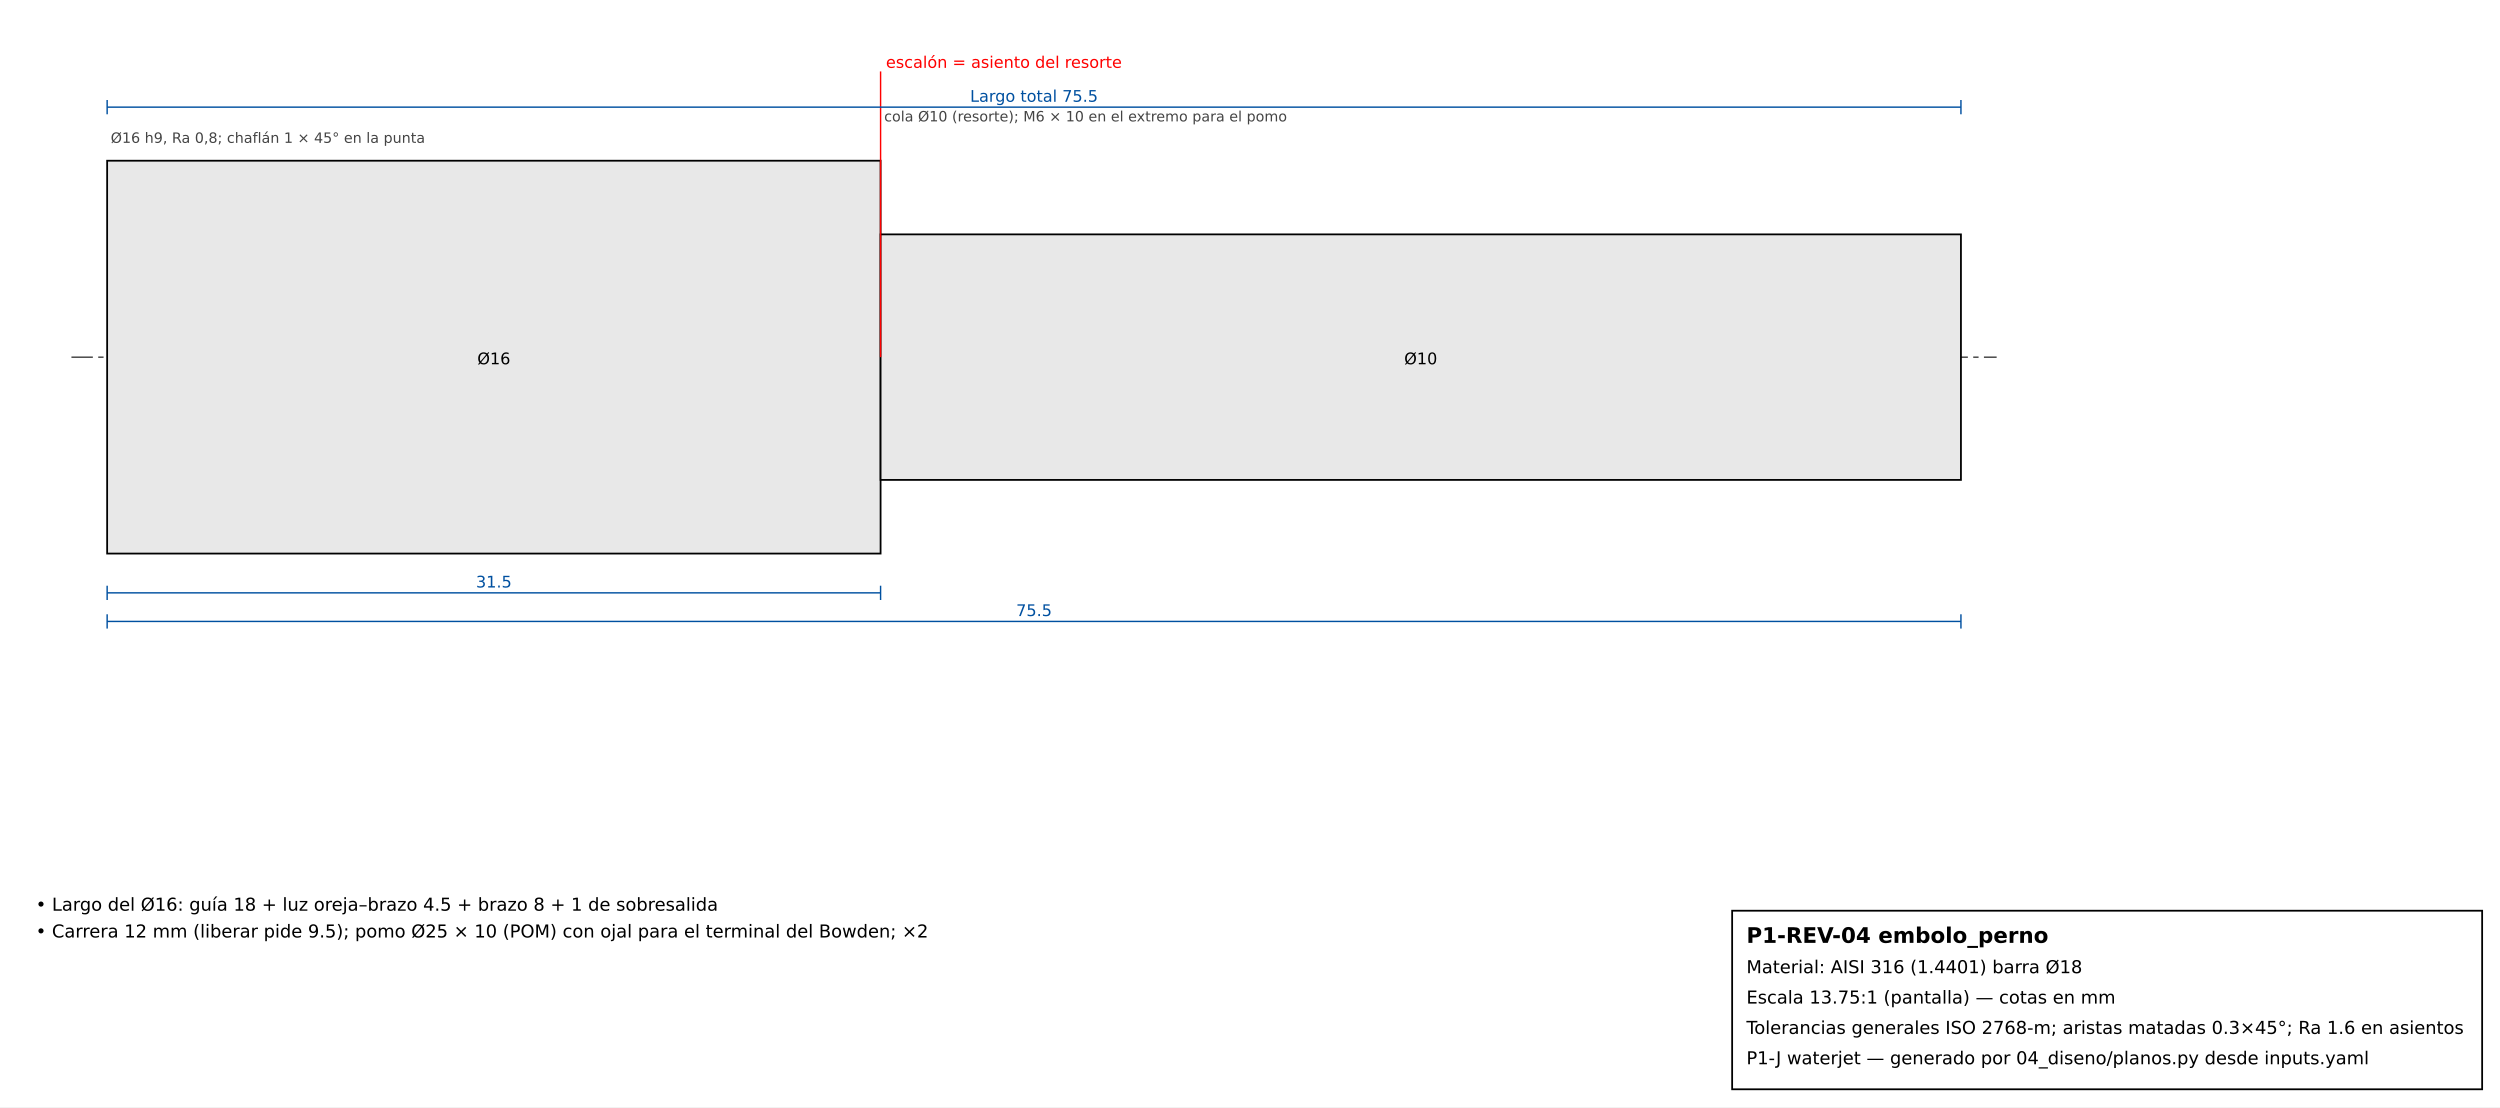
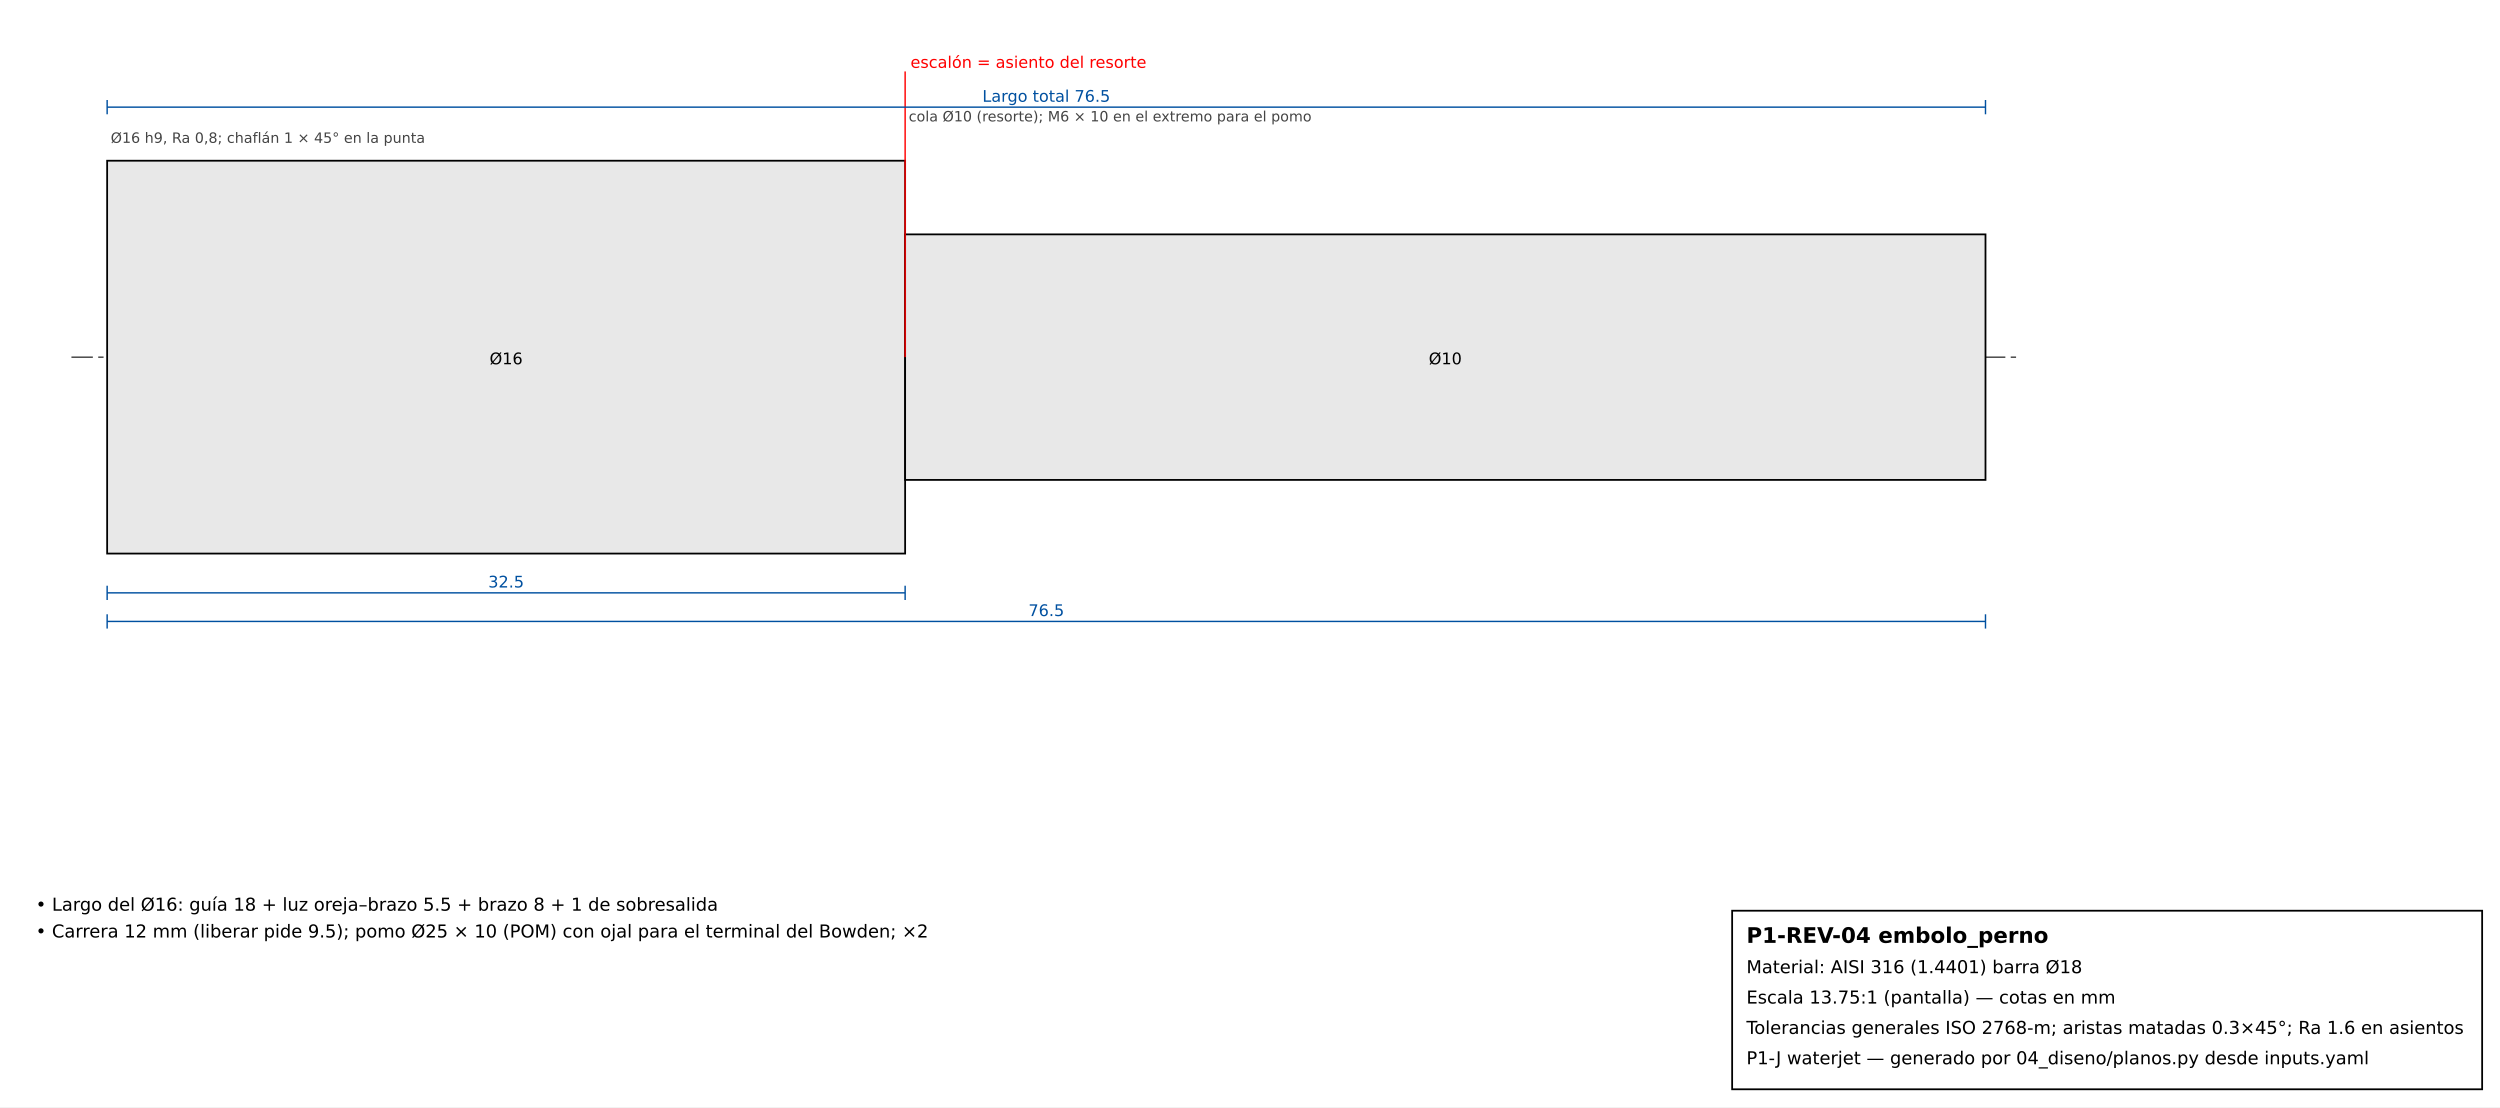
<svg xmlns="http://www.w3.org/2000/svg" baseProfile="full" height="620" version="1.1" width="1400">
  <defs />
  <rect fill="white" height="620" width="1400" x="0" y="0" />
-   <line stroke="black" stroke-dasharray="12,3,3,3" stroke-width="0.6" x1="40" x2="1118.125" y1="200" y2="200" />
-   <rect fill="#e8e8e8" height="220.0" stroke="black" stroke-width="1" width="433.125" x="60" y="90.0" />
-   <text font-family="DejaVu Sans" font-size="9" text-anchor="middle" x="276.562" y="204">Ø16</text>
-   <line stroke="#0050a0" stroke-width="0.8" x1="60" x2="493.125" y1="332.0" y2="332.0" />
+   <line stroke="black" stroke-dasharray="12,3,3,3" stroke-width="0.6" x1="40" x2="1131.875" y1="200" y2="200" />
+   <rect fill="#e8e8e8" height="220.0" stroke="black" stroke-width="1" width="446.875" x="60" y="90.0" />
+   <text font-family="DejaVu Sans" font-size="9" text-anchor="middle" x="283.438" y="204">Ø16</text>
+   <line stroke="#0050a0" stroke-width="0.8" x1="60" x2="506.875" y1="332.0" y2="332.0" />
  <line stroke="#0050a0" stroke-width="0.8" x1="60" x2="60" y1="328.0" y2="336.0" />
-   <line stroke="#0050a0" stroke-width="0.8" x1="493.125" x2="493.125" y1="328.0" y2="336.0" />
-   <text fill="#0050a0" font-family="DejaVu Sans" font-size="9" text-anchor="middle" x="276.562" y="329.0">31.5</text>
+   <line stroke="#0050a0" stroke-width="0.8" x1="506.875" x2="506.875" y1="328.0" y2="336.0" />
+   <text fill="#0050a0" font-family="DejaVu Sans" font-size="9" text-anchor="middle" x="283.438" y="329.0">32.5</text>
  <text fill="#444" font-family="DejaVu Sans" font-size="8" x="62" y="80.0">Ø16 h9, Ra 0,8; chaflán 1 × 45° en la punta</text>
-   <rect fill="#e8e8e8" height="137.5" stroke="black" stroke-width="1" width="605.0" x="493.125" y="131.25" />
-   <text font-family="DejaVu Sans" font-size="9" text-anchor="middle" x="795.625" y="204">Ø10</text>
-   <line stroke="#0050a0" stroke-width="0.8" x1="60" x2="1098.125" y1="348.0" y2="348.0" />
+   <rect fill="#e8e8e8" height="137.5" stroke="black" stroke-width="1" width="605.0" x="506.875" y="131.25" />
+   <text font-family="DejaVu Sans" font-size="9" text-anchor="middle" x="809.375" y="204">Ø10</text>
+   <line stroke="#0050a0" stroke-width="0.8" x1="60" x2="1111.875" y1="348.0" y2="348.0" />
  <line stroke="#0050a0" stroke-width="0.8" x1="60" x2="60" y1="344.0" y2="352.0" />
-   <line stroke="#0050a0" stroke-width="0.8" x1="1098.125" x2="1098.125" y1="344.0" y2="352.0" />
-   <text fill="#0050a0" font-family="DejaVu Sans" font-size="9" text-anchor="middle" x="579.062" y="345.0">75.5</text>
-   <text fill="#444" font-family="DejaVu Sans" font-size="8" x="495.125" y="68.0">cola Ø10 (resorte); M6 × 10 en el extremo para el pomo</text>
-   <line stroke="red" stroke-width="0.8" x1="493.125" x2="493.125" y1="40.0" y2="200" />
-   <text fill="red" font-family="DejaVu Sans" font-size="9" x="496.125" y="38.0">escalón = asiento del resorte</text>
-   <line stroke="#0050a0" stroke-width="0.8" x1="60" x2="1098.125" y1="60" y2="60" />
+   <line stroke="#0050a0" stroke-width="0.8" x1="1111.875" x2="1111.875" y1="344.0" y2="352.0" />
+   <text fill="#0050a0" font-family="DejaVu Sans" font-size="9" text-anchor="middle" x="585.938" y="345.0">76.5</text>
+   <text fill="#444" font-family="DejaVu Sans" font-size="8" x="508.875" y="68.0">cola Ø10 (resorte); M6 × 10 en el extremo para el pomo</text>
+   <line stroke="red" stroke-width="0.8" x1="506.875" x2="506.875" y1="40.0" y2="200" />
+   <text fill="red" font-family="DejaVu Sans" font-size="9" x="509.875" y="38.0">escalón = asiento del resorte</text>
+   <line stroke="#0050a0" stroke-width="0.8" x1="60" x2="1111.875" y1="60" y2="60" />
  <line stroke="#0050a0" stroke-width="0.8" x1="60" x2="60" y1="56" y2="64" />
-   <line stroke="#0050a0" stroke-width="0.8" x1="1098.125" x2="1098.125" y1="56" y2="64" />
-   <text fill="#0050a0" font-family="DejaVu Sans" font-size="9" text-anchor="middle" x="579.062" y="57">Largo total 75.5</text>
+   <line stroke="#0050a0" stroke-width="0.8" x1="1111.875" x2="1111.875" y1="56" y2="64" />
+   <text fill="#0050a0" font-family="DejaVu Sans" font-size="9" text-anchor="middle" x="585.938" y="57">Largo total 76.5</text>
  <g font-family="DejaVu Sans" font-size="11">
    <rect fill="none" height="100" stroke="black" width="420" x="970" y="510" />
    <text font-size="12" font-weight="bold" x="978" y="528">P1-REV-04  embolo_perno</text>
    <text font-size="10" font-weight="normal" x="978" y="545">Material: AISI 316 (1.4401) barra Ø18</text>
    <text font-size="10" font-weight="normal" x="978" y="562">Escala 13.75:1 (pantalla)  —  cotas en mm</text>
    <text font-size="10" font-weight="normal" x="978" y="579">Tolerancias generales ISO 2768-m; aristas matadas 0.3×45°; Ra 1.6 en asientos</text>
    <text font-size="10" font-weight="normal" x="978" y="596">P1-J waterjet — generado por 04_diseno/planos.py desde inputs.yaml</text>
-     <text font-size="10" x="20" y="510">• Largo del Ø16: guía 18 + luz oreja–brazo 4.5 + brazo 8 + 1 de sobresalida</text>
+     <text font-size="10" x="20" y="510">• Largo del Ø16: guía 18 + luz oreja–brazo 5.5 + brazo 8 + 1 de sobresalida</text>
    <text font-size="10" x="20" y="525">• Carrera 12 mm (liberar pide 9.5); pomo Ø25 × 10 (POM) con ojal para el terminal del Bowden; ×2</text>
  </g>
</svg>
